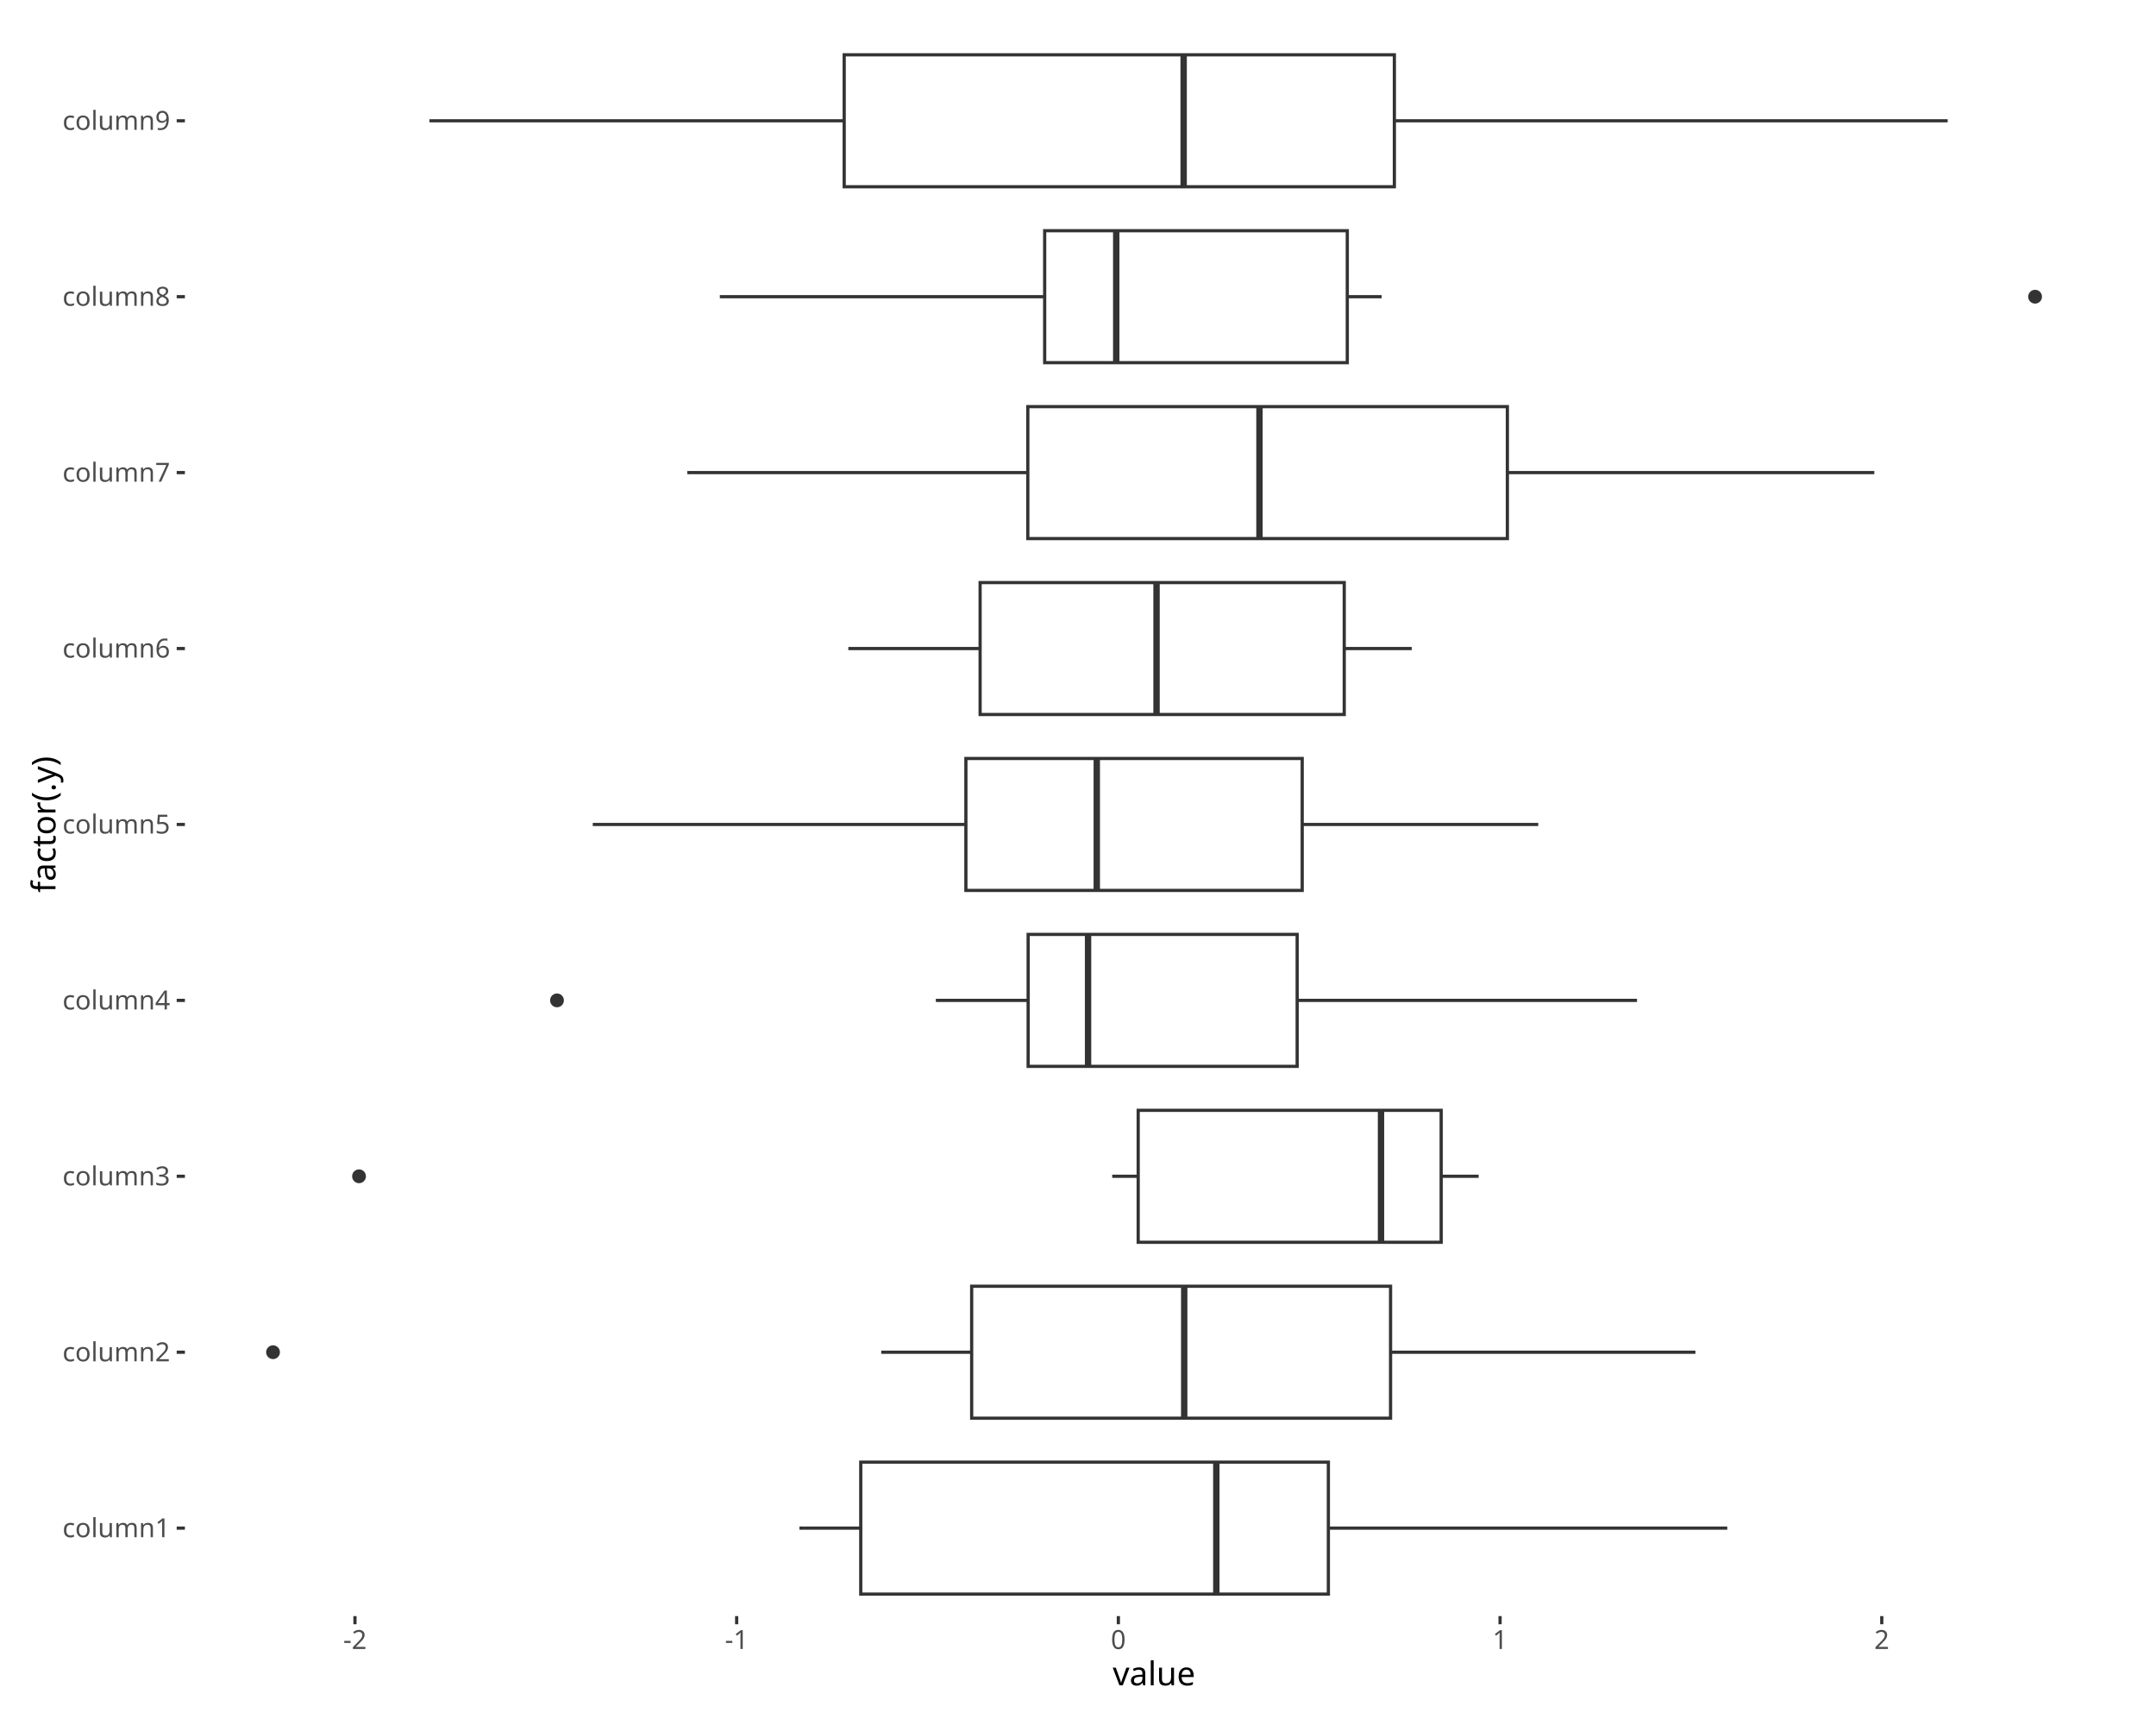
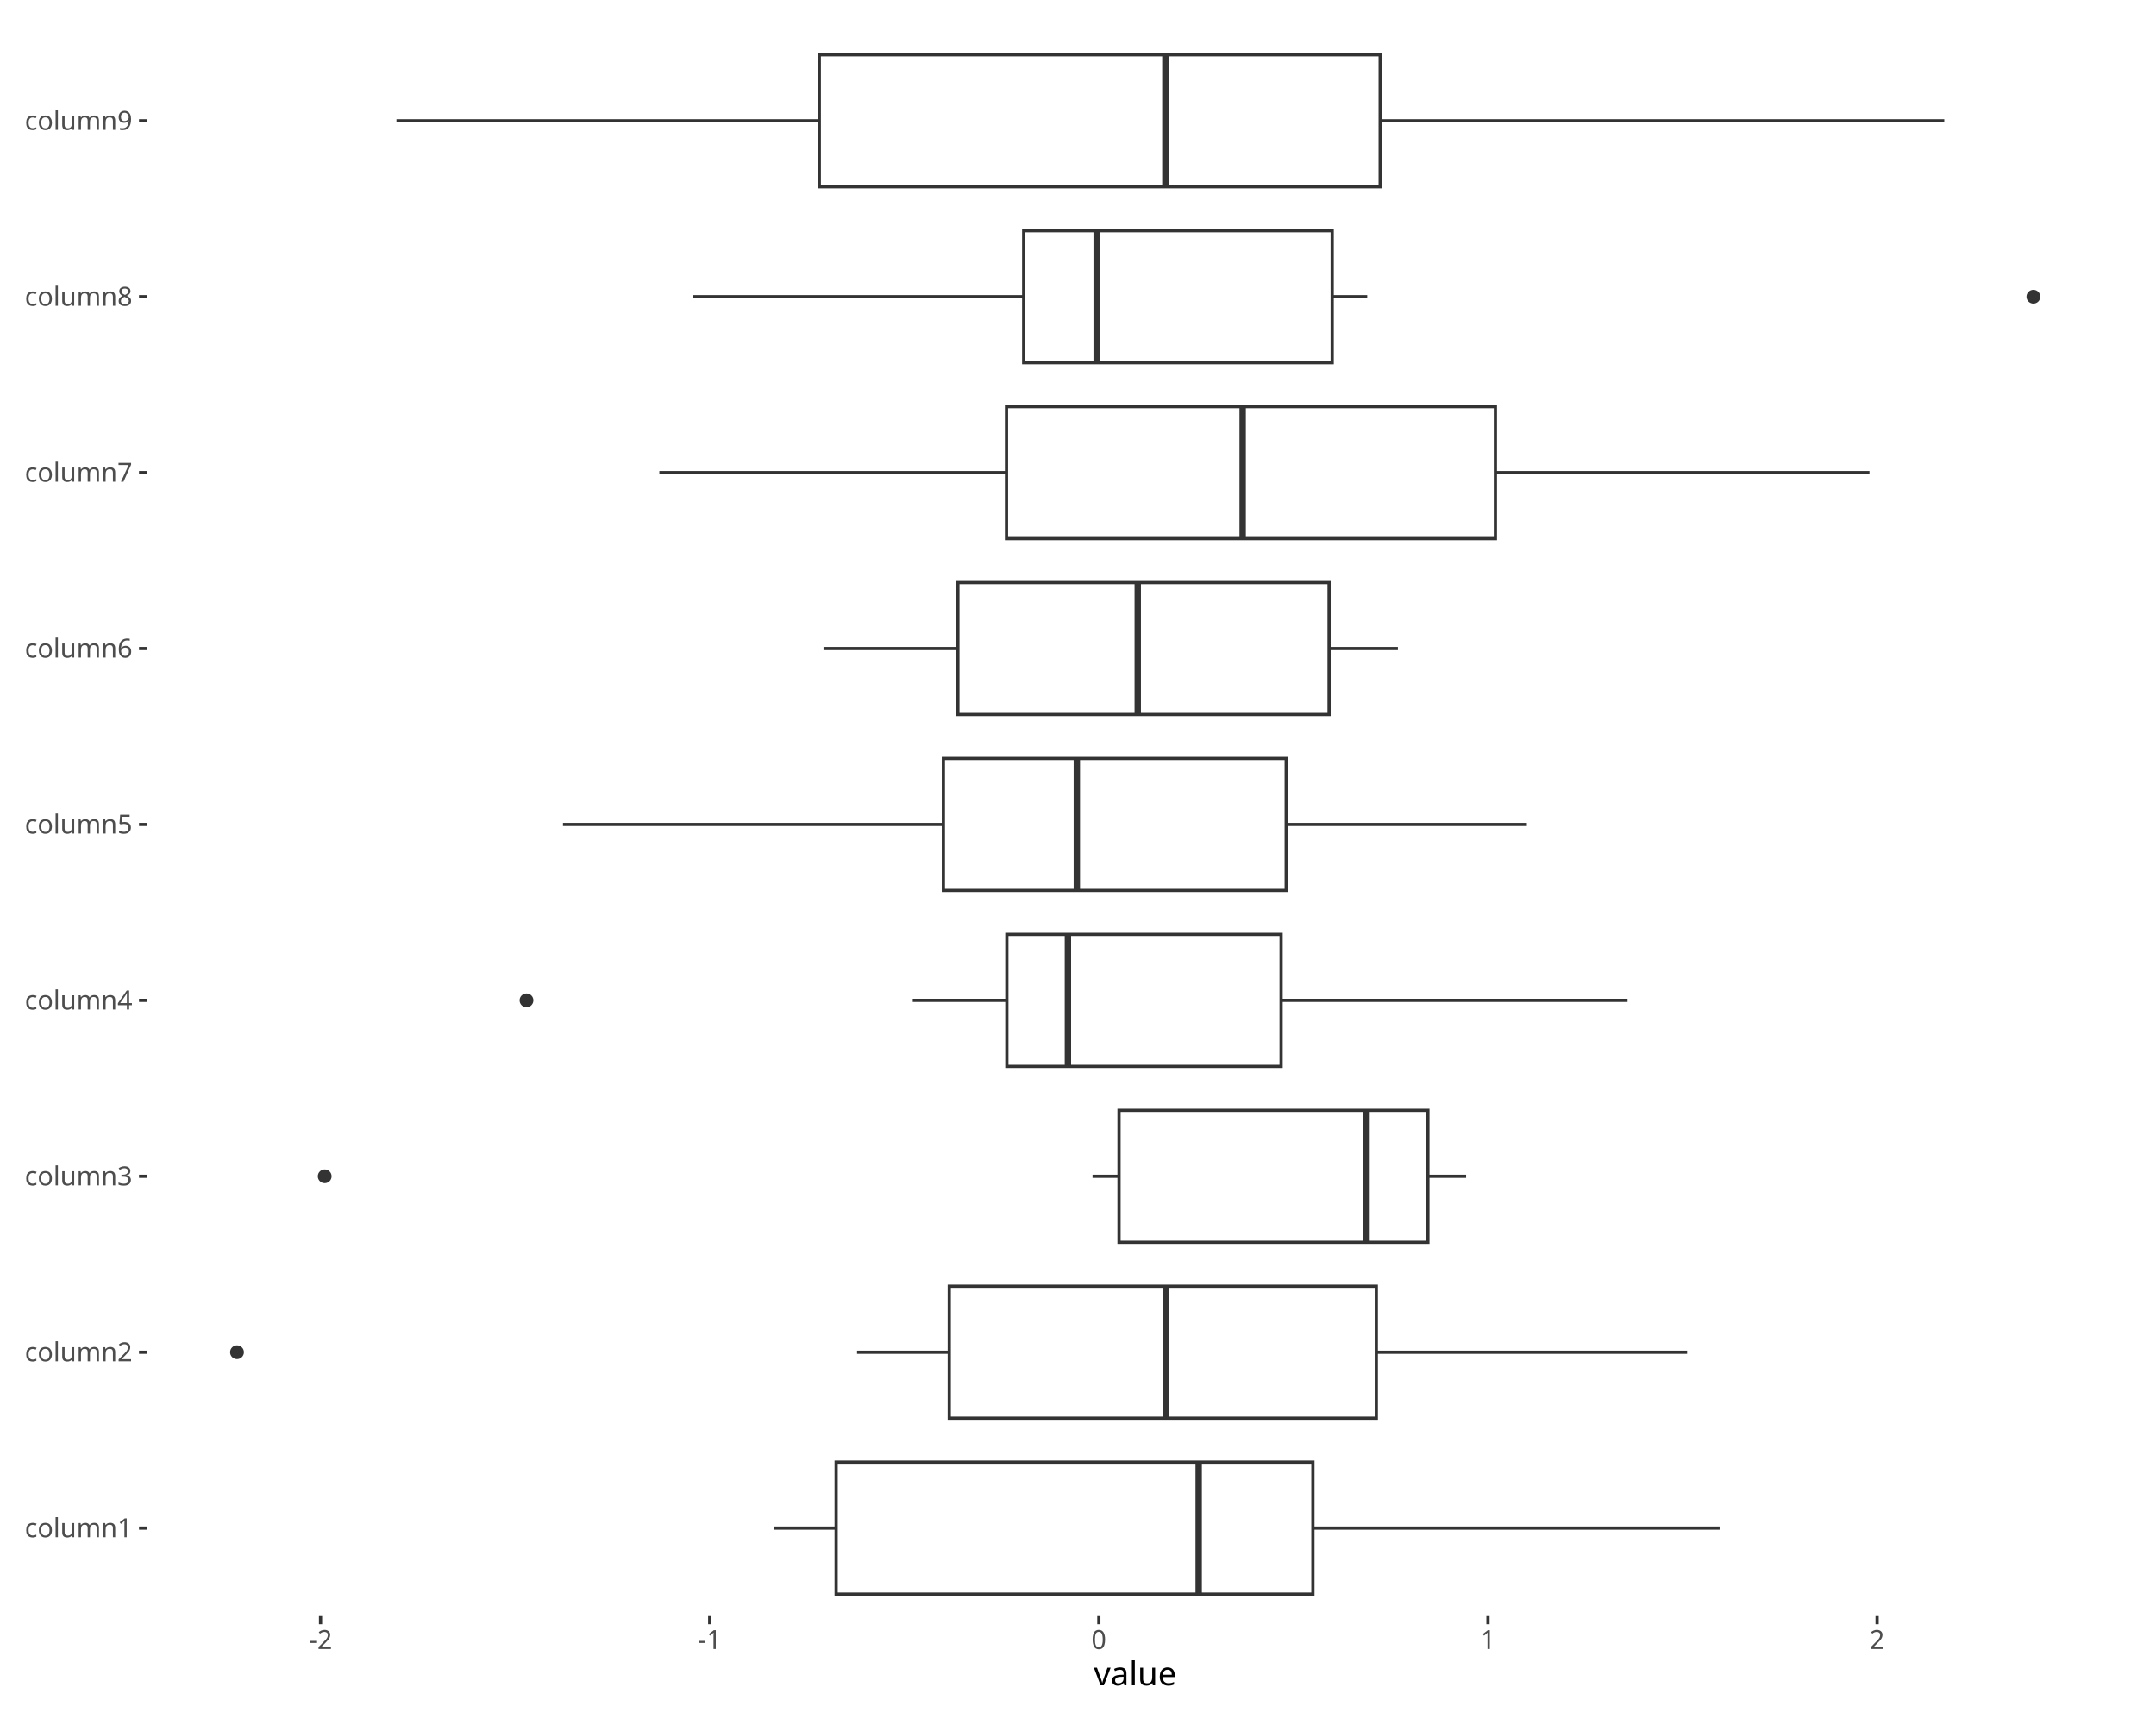
<svg xmlns="http://www.w3.org/2000/svg" class="svglite" data-engine-version="2.0" width="720.00pt" height="576.00pt" viewBox="0 0 720.00 576.00">
  <defs>
    <style type="text/css">
    .svglite line, .svglite polyline, .svglite polygon, .svglite path, .svglite rect, .svglite circle {
      fill: none;
      stroke: #000000;
      stroke-linecap: round;
      stroke-linejoin: round;
      stroke-miterlimit: 10.00;
    }
  </style>
  </defs>
  <rect width="100%" height="100%" style="stroke: none; fill: #FFFFFF;" />
  <defs>
    <clipPath id="cpMC4wMHw3MjAuMDB8MC4wMHw1NzYuMDA=">
      <rect x="0.00" y="0.00" width="720.00" height="576.00" />
    </clipPath>
  </defs>
  <g clip-path="url(#cpMC4wMHw3MjAuMDB8MC4wMHw1NzYuMDA=)">
</g>
  <defs>
-     <clipPath id="cpNjEuNzV8NzA5LjA0fDEwLjk2fDUzOS42Mw==">
-       <rect x="61.75" y="10.96" width="647.29" height="528.67" />
+     <clipPath id="cpNDkuMTZ8NzA5LjA0fDEwLjk2fDUzOS42Mw==">
+       <rect x="49.16" y="10.96" width="659.88" height="528.67" />
    </clipPath>
  </defs>
-   <g clip-path="url(#cpNjEuNzV8NzA5LjA0fDEwLjk2fDUzOS42Mw==)">
+   <g clip-path="url(#cpNDkuMTZ8NzA5LjA0fDEwLjk2fDUzOS42Mw==)">
</g>
  <g clip-path="url(#cpMC4wMHw3MjAuMDB8MC4wMHw1NzYuMDA=)">
</g>
  <defs>
    <clipPath id="cpNS40OHw3MTQuNTJ8NS40OHw1NzAuNTI=">
      <rect x="5.48" y="5.48" width="709.04" height="565.04" />
    </clipPath>
  </defs>
  <g clip-path="url(#cpNS40OHw3MTQuNTJ8NS40OHw1NzAuNTI=)">
</g>
  <g clip-path="url(#cpMC4wMHw3MjAuMDB8MC4wMHw1NzYuMDA=)">
</g>
  <g clip-path="url(#cpNS40OHw3MTQuNTJ8NS40OHw1NzAuNTI=)">
</g>
-   <g clip-path="url(#cpNjEuNzV8NzA5LjA0fDEwLjk2fDUzOS42Mw==)">
-     <rect x="61.75" y="10.96" width="647.29" height="528.67" style="stroke-width: 1.07; stroke: none; fill: #FFFFFF;" />
-     <line x1="443.61" y1="510.26" x2="576.83" y2="510.26" style="stroke-width: 1.07; stroke: #333333; stroke-linecap: butt;" />
-     <line x1="287.45" y1="510.26" x2="266.97" y2="510.26" style="stroke-width: 1.07; stroke: #333333; stroke-linecap: butt;" />
-     <polygon points="443.61,532.29 287.45,532.29 287.45,488.23 443.61,488.23 443.61,532.29 " style="stroke-width: 1.07; stroke: #333333; stroke-linecap: butt; stroke-linejoin: miter; fill: #FFFFFF;" />
-     <line x1="406.19" y1="532.29" x2="406.19" y2="488.23" style="stroke-width: 2.13; stroke: #333333; stroke-linecap: butt; stroke-linejoin: miter;" />
-     <circle cx="91.18" cy="451.52" r="1.95" style="stroke-width: 0.71; stroke: #333333; fill: #333333;" />
-     <line x1="464.38" y1="451.52" x2="566.19" y2="451.52" style="stroke-width: 1.07; stroke: #333333; stroke-linecap: butt;" />
-     <line x1="324.49" y1="451.52" x2="294.29" y2="451.52" style="stroke-width: 1.07; stroke: #333333; stroke-linecap: butt;" />
-     <polygon points="464.38,473.55 324.49,473.55 324.49,429.49 464.38,429.49 464.38,473.55 " style="stroke-width: 1.07; stroke: #333333; stroke-linecap: butt; stroke-linejoin: miter; fill: #FFFFFF;" />
-     <line x1="395.47" y1="473.55" x2="395.47" y2="429.49" style="stroke-width: 2.13; stroke: #333333; stroke-linecap: butt; stroke-linejoin: miter;" />
-     <circle cx="119.90" cy="392.78" r="1.95" style="stroke-width: 0.71; stroke: #333333; fill: #333333;" />
-     <line x1="481.28" y1="392.78" x2="493.80" y2="392.78" style="stroke-width: 1.07; stroke: #333333; stroke-linecap: butt;" />
-     <line x1="380.10" y1="392.78" x2="371.42" y2="392.78" style="stroke-width: 1.07; stroke: #333333; stroke-linecap: butt;" />
-     <polygon points="481.28,414.81 380.10,414.81 380.10,370.75 481.28,370.75 481.28,414.81 " style="stroke-width: 1.07; stroke: #333333; stroke-linecap: butt; stroke-linejoin: miter; fill: #FFFFFF;" />
-     <line x1="461.19" y1="414.81" x2="461.19" y2="370.75" style="stroke-width: 2.13; stroke: #333333; stroke-linecap: butt; stroke-linejoin: miter;" />
-     <circle cx="186.01" cy="334.04" r="1.95" style="stroke-width: 0.71; stroke: #333333; fill: #333333;" />
-     <line x1="433.19" y1="334.04" x2="546.68" y2="334.04" style="stroke-width: 1.07; stroke: #333333; stroke-linecap: butt;" />
-     <line x1="343.35" y1="334.04" x2="312.53" y2="334.04" style="stroke-width: 1.07; stroke: #333333; stroke-linecap: butt;" />
-     <polygon points="433.19,356.07 343.35,356.07 343.35,312.01 433.19,312.01 433.19,356.07 " style="stroke-width: 1.07; stroke: #333333; stroke-linecap: butt; stroke-linejoin: miter; fill: #FFFFFF;" />
-     <line x1="363.36" y1="356.07" x2="363.36" y2="312.01" style="stroke-width: 2.13; stroke: #333333; stroke-linecap: butt; stroke-linejoin: miter;" />
-     <line x1="434.87" y1="275.30" x2="513.70" y2="275.30" style="stroke-width: 1.07; stroke: #333333; stroke-linecap: butt;" />
-     <line x1="322.56" y1="275.30" x2="197.95" y2="275.30" style="stroke-width: 1.07; stroke: #333333; stroke-linecap: butt;" />
-     <polygon points="434.87,297.32 322.56,297.32 322.56,253.27 434.87,253.27 434.87,297.32 " style="stroke-width: 1.07; stroke: #333333; stroke-linecap: butt; stroke-linejoin: miter; fill: #FFFFFF;" />
-     <line x1="366.27" y1="297.32" x2="366.27" y2="253.27" style="stroke-width: 2.13; stroke: #333333; stroke-linecap: butt; stroke-linejoin: miter;" />
-     <line x1="448.91" y1="216.55" x2="471.45" y2="216.55" style="stroke-width: 1.07; stroke: #333333; stroke-linecap: butt;" />
-     <line x1="327.31" y1="216.55" x2="283.30" y2="216.55" style="stroke-width: 1.07; stroke: #333333; stroke-linecap: butt;" />
-     <polygon points="448.91,238.58 327.31,238.58 327.31,194.53 448.91,194.53 448.91,238.58 " style="stroke-width: 1.07; stroke: #333333; stroke-linecap: butt; stroke-linejoin: miter; fill: #FFFFFF;" />
-     <line x1="386.23" y1="238.58" x2="386.23" y2="194.53" style="stroke-width: 2.13; stroke: #333333; stroke-linecap: butt; stroke-linejoin: miter;" />
-     <line x1="503.39" y1="157.81" x2="625.93" y2="157.81" style="stroke-width: 1.07; stroke: #333333; stroke-linecap: butt;" />
-     <line x1="343.24" y1="157.81" x2="229.52" y2="157.81" style="stroke-width: 1.07; stroke: #333333; stroke-linecap: butt;" />
-     <polygon points="503.39,179.84 343.24,179.84 343.24,135.78 503.39,135.78 503.39,179.84 " style="stroke-width: 1.07; stroke: #333333; stroke-linecap: butt; stroke-linejoin: miter; fill: #FFFFFF;" />
-     <line x1="420.60" y1="179.84" x2="420.60" y2="135.78" style="stroke-width: 2.13; stroke: #333333; stroke-linecap: butt; stroke-linejoin: miter;" />
-     <circle cx="679.62" cy="99.07" r="1.95" style="stroke-width: 0.71; stroke: #333333; fill: #333333;" />
-     <line x1="449.93" y1="99.07" x2="461.41" y2="99.07" style="stroke-width: 1.07; stroke: #333333; stroke-linecap: butt;" />
-     <line x1="348.87" y1="99.07" x2="240.39" y2="99.07" style="stroke-width: 1.07; stroke: #333333; stroke-linecap: butt;" />
-     <polygon points="449.93,121.10 348.87,121.10 348.87,77.04 449.93,77.04 449.93,121.10 " style="stroke-width: 1.07; stroke: #333333; stroke-linecap: butt; stroke-linejoin: miter; fill: #FFFFFF;" />
-     <line x1="372.77" y1="121.10" x2="372.77" y2="77.04" style="stroke-width: 2.13; stroke: #333333; stroke-linecap: butt; stroke-linejoin: miter;" />
-     <line x1="465.65" y1="40.33" x2="650.43" y2="40.33" style="stroke-width: 1.07; stroke: #333333; stroke-linecap: butt;" />
-     <line x1="281.92" y1="40.33" x2="143.41" y2="40.33" style="stroke-width: 1.07; stroke: #333333; stroke-linecap: butt;" />
-     <polygon points="465.65,62.36 281.92,62.36 281.92,18.30 465.65,18.30 465.65,62.36 " style="stroke-width: 1.07; stroke: #333333; stroke-linecap: butt; stroke-linejoin: miter; fill: #FFFFFF;" />
-     <line x1="395.28" y1="62.36" x2="395.28" y2="18.30" style="stroke-width: 2.13; stroke: #333333; stroke-linecap: butt; stroke-linejoin: miter;" />
-   </g>
-   <g clip-path="url(#cpNS40OHw3MTQuNTJ8NS40OHw1NzAuNTI=)">
- </g>
-   <g clip-path="url(#cpMC4wMHw3MjAuMDB8MC4wMHw1NzYuMDA=)">
- </g>
-   <g clip-path="url(#cpNS40OHw3MTQuNTJ8NS40OHw1NzAuNTI=)">
- </g>
-   <g clip-path="url(#cpMC4wMHw3MjAuMDB8MC4wMHw1NzYuMDA=)">
- </g>
-   <g clip-path="url(#cpNS40OHw3MTQuNTJ8NS40OHw1NzAuNTI=)">
- </g>
-   <g clip-path="url(#cpMC4wMHw3MjAuMDB8MC4wMHw1NzYuMDA=)">
- </g>
-   <g clip-path="url(#cpNS40OHw3MTQuNTJ8NS40OHw1NzAuNTI=)">
- </g>
-   <g clip-path="url(#cpMC4wMHw3MjAuMDB8MC4wMHw1NzYuMDA=)">
- </g>
-   <g clip-path="url(#cpNS40OHw3MTQuNTJ8NS40OHw1NzAuNTI=)">
- </g>
-   <g clip-path="url(#cpMC4wMHw3MjAuMDB8MC4wMHw1NzYuMDA=)">
- </g>
-   <g clip-path="url(#cpNS40OHw3MTQuNTJ8NS40OHw1NzAuNTI=)">
- </g>
-   <g clip-path="url(#cpMC4wMHw3MjAuMDB8MC4wMHw1NzYuMDA=)">
- </g>
-   <g clip-path="url(#cpNS40OHw3MTQuNTJ8NS40OHw1NzAuNTI=)">
- </g>
-   <g clip-path="url(#cpMC4wMHw3MjAuMDB8MC4wMHw1NzYuMDA=)">
-     <polyline points="118.54,542.37 118.54,539.63 " style="stroke-width: 1.07; stroke: #333333; stroke-linecap: butt;" />
-     <polyline points="246.01,542.37 246.01,539.63 " style="stroke-width: 1.07; stroke: #333333; stroke-linecap: butt;" />
-     <polyline points="373.48,542.37 373.48,539.63 " style="stroke-width: 1.07; stroke: #333333; stroke-linecap: butt;" />
-     <polyline points="500.95,542.37 500.95,539.63 " style="stroke-width: 1.07; stroke: #333333; stroke-linecap: butt;" />
-     <polyline points="628.42,542.37 628.42,539.63 " style="stroke-width: 1.07; stroke: #333333; stroke-linecap: butt;" />
-     <text x="118.54" y="550.62" text-anchor="middle" style="font-size: 8.80px; fill: #4D4D4D; font-family: sans;" textLength="7.82px" lengthAdjust="spacingAndGlyphs">-2</text>
-     <text x="246.01" y="550.62" text-anchor="middle" style="font-size: 8.80px; fill: #4D4D4D; font-family: sans;" textLength="7.82px" lengthAdjust="spacingAndGlyphs">-1</text>
-     <text x="373.48" y="550.62" text-anchor="middle" style="font-size: 8.80px; fill: #4D4D4D; font-family: sans;" textLength="4.89px" lengthAdjust="spacingAndGlyphs">0</text>
-     <text x="500.95" y="550.62" text-anchor="middle" style="font-size: 8.80px; fill: #4D4D4D; font-family: sans;" textLength="4.89px" lengthAdjust="spacingAndGlyphs">1</text>
-     <text x="628.42" y="550.62" text-anchor="middle" style="font-size: 8.80px; fill: #4D4D4D; font-family: sans;" textLength="4.89px" lengthAdjust="spacingAndGlyphs">2</text>
-   </g>
-   <g clip-path="url(#cpNS40OHw3MTQuNTJ8NS40OHw1NzAuNTI=)">
- </g>
-   <g clip-path="url(#cpMC4wMHw3MjAuMDB8MC4wMHw1NzYuMDA=)">
-     <text x="385.40" y="562.76" text-anchor="middle" style="font-size: 11.00px; font-family: sans;" textLength="26.30px" lengthAdjust="spacingAndGlyphs">value</text>
-   </g>
-   <g clip-path="url(#cpNS40OHw3MTQuNTJ8NS40OHw1NzAuNTI=)">
- </g>
-   <g clip-path="url(#cpMC4wMHw3MjAuMDB8MC4wMHw1NzYuMDA=)">
-     <text x="56.82" y="513.29" text-anchor="end" style="font-size: 8.80px; fill: #4D4D4D; font-family: sans;" textLength="33.27px" lengthAdjust="spacingAndGlyphs">column1</text>
-     <text x="56.82" y="454.55" text-anchor="end" style="font-size: 8.80px; fill: #4D4D4D; font-family: sans;" textLength="33.27px" lengthAdjust="spacingAndGlyphs">column2</text>
-     <text x="56.82" y="395.81" text-anchor="end" style="font-size: 8.80px; fill: #4D4D4D; font-family: sans;" textLength="33.27px" lengthAdjust="spacingAndGlyphs">column3</text>
-     <text x="56.82" y="337.07" text-anchor="end" style="font-size: 8.80px; fill: #4D4D4D; font-family: sans;" textLength="33.27px" lengthAdjust="spacingAndGlyphs">column4</text>
-     <text x="56.82" y="278.32" text-anchor="end" style="font-size: 8.80px; fill: #4D4D4D; font-family: sans;" textLength="33.27px" lengthAdjust="spacingAndGlyphs">column5</text>
-     <text x="56.82" y="219.58" text-anchor="end" style="font-size: 8.80px; fill: #4D4D4D; font-family: sans;" textLength="33.27px" lengthAdjust="spacingAndGlyphs">column6</text>
-     <text x="56.82" y="160.84" text-anchor="end" style="font-size: 8.80px; fill: #4D4D4D; font-family: sans;" textLength="33.27px" lengthAdjust="spacingAndGlyphs">column7</text>
-     <text x="56.82" y="102.10" text-anchor="end" style="font-size: 8.80px; fill: #4D4D4D; font-family: sans;" textLength="33.27px" lengthAdjust="spacingAndGlyphs">column8</text>
-     <text x="56.82" y="43.36" text-anchor="end" style="font-size: 8.80px; fill: #4D4D4D; font-family: sans;" textLength="33.27px" lengthAdjust="spacingAndGlyphs">column9</text>
-     <polyline points="59.01,510.26 61.75,510.26 " style="stroke-width: 1.07; stroke: #333333; stroke-linecap: butt;" />
-     <polyline points="59.01,451.52 61.75,451.52 " style="stroke-width: 1.07; stroke: #333333; stroke-linecap: butt;" />
-     <polyline points="59.01,392.78 61.75,392.78 " style="stroke-width: 1.07; stroke: #333333; stroke-linecap: butt;" />
-     <polyline points="59.01,334.04 61.75,334.04 " style="stroke-width: 1.07; stroke: #333333; stroke-linecap: butt;" />
-     <polyline points="59.01,275.30 61.75,275.30 " style="stroke-width: 1.07; stroke: #333333; stroke-linecap: butt;" />
-     <polyline points="59.01,216.55 61.75,216.55 " style="stroke-width: 1.07; stroke: #333333; stroke-linecap: butt;" />
-     <polyline points="59.01,157.81 61.75,157.81 " style="stroke-width: 1.07; stroke: #333333; stroke-linecap: butt;" />
-     <polyline points="59.01,99.07 61.75,99.07 " style="stroke-width: 1.07; stroke: #333333; stroke-linecap: butt;" />
-     <polyline points="59.01,40.33 61.75,40.33 " style="stroke-width: 1.07; stroke: #333333; stroke-linecap: butt;" />
-   </g>
-   <g clip-path="url(#cpNS40OHw3MTQuNTJ8NS40OHw1NzAuNTI=)">
- </g>
-   <g clip-path="url(#cpMC4wMHw3MjAuMDB8MC4wMHw1NzYuMDA=)">
-     <text transform="translate(18.53,275.30) rotate(-90)" text-anchor="middle" style="font-size: 11.00px; font-family: sans;" textLength="43.40px" lengthAdjust="spacingAndGlyphs">factor(.y)</text>
-   </g>
-   <g clip-path="url(#cpNS40OHw3MTQuNTJ8NS40OHw1NzAuNTI=)">
- </g>
-   <g clip-path="url(#cpMC4wMHw3MjAuMDB8MC4wMHw1NzYuMDA=)">
- </g>
-   <g clip-path="url(#cpNS40OHw3MTQuNTJ8NS40OHw1NzAuNTI=)">
- </g>
-   <g clip-path="url(#cpMC4wMHw3MjAuMDB8MC4wMHw1NzYuMDA=)">
- </g>
-   <g clip-path="url(#cpNS40OHw3MTQuNTJ8NS40OHw1NzAuNTI=)">
- </g>
-   <g clip-path="url(#cpMC4wMHw3MjAuMDB8MC4wMHw1NzYuMDA=)">
- </g>
-   <g clip-path="url(#cpNS40OHw3MTQuNTJ8NS40OHw1NzAuNTI=)">
- </g>
-   <g clip-path="url(#cpMC4wMHw3MjAuMDB8MC4wMHw1NzYuMDA=)">
- </g>
-   <g clip-path="url(#cpNS40OHw3MTQuNTJ8NS40OHw1NzAuNTI=)">
- </g>
-   <g clip-path="url(#cpMC4wMHw3MjAuMDB8MC4wMHw1NzYuMDA=)">
- </g>
-   <g clip-path="url(#cpNS40OHw3MTQuNTJ8NS40OHw1NzAuNTI=)">
- </g>
-   <g clip-path="url(#cpMC4wMHw3MjAuMDB8MC4wMHw1NzYuMDA=)">
- </g>
-   <g clip-path="url(#cpNS40OHw3MTQuNTJ8NS40OHw1NzAuNTI=)">
- </g>
-   <g clip-path="url(#cpMC4wMHw3MjAuMDB8MC4wMHw1NzYuMDA=)">
- </g>
-   <g clip-path="url(#cpNS40OHw3MTQuNTJ8NS40OHw1NzAuNTI=)">
- </g>
-   <g clip-path="url(#cpMC4wMHw3MjAuMDB8MC4wMHw1NzYuMDA=)">
- </g>
-   <g clip-path="url(#cpNS40OHw3MTQuNTJ8NS40OHw1NzAuNTI=)">
- </g>
-   <g clip-path="url(#cpMC4wMHw3MjAuMDB8MC4wMHw1NzYuMDA=)">
- </g>
-   <g clip-path="url(#cpNS40OHw3MTQuNTJ8NS40OHw1NzAuNTI=)">
- </g>
-   <g clip-path="url(#cpMC4wMHw3MjAuMDB8MC4wMHw1NzYuMDA=)">
- </g>
-   <g clip-path="url(#cpNS40OHw3MTQuNTJ8NS40OHw1NzAuNTI=)">
- </g>
-   <g clip-path="url(#cpMC4wMHw3MjAuMDB8MC4wMHw1NzYuMDA=)">
- </g>
-   <g clip-path="url(#cpNjEuNzV8NzA5LjA0fDEwLjk2fDUzOS42Mw==)">
+   <g clip-path="url(#cpNDkuMTZ8NzA5LjA0fDEwLjk2fDUzOS42Mw==)">
+     <rect x="49.16" y="10.96" width="659.88" height="528.67" style="stroke-width: 1.07; stroke: none; fill: #FFFFFF;" />
+     <line x1="438.45" y1="510.26" x2="574.26" y2="510.26" style="stroke-width: 1.07; stroke: #333333; stroke-linecap: butt;" />
+     <line x1="279.24" y1="510.26" x2="258.37" y2="510.26" style="stroke-width: 1.07; stroke: #333333; stroke-linecap: butt;" />
+     <polygon points="438.45,532.29 279.24,532.29 279.24,488.23 438.45,488.23 438.45,532.29 " style="stroke-width: 1.07; stroke: #333333; stroke-linecap: butt; stroke-linejoin: miter; fill: #FFFFFF;" />
+     <line x1="400.30" y1="532.29" x2="400.30" y2="488.23" style="stroke-width: 2.13; stroke: #333333; stroke-linecap: butt; stroke-linejoin: miter;" />
+     <circle cx="79.15" cy="451.52" r="1.95" style="stroke-width: 0.71; stroke: #333333; fill: #333333;" />
+     <line x1="459.62" y1="451.52" x2="563.41" y2="451.52" style="stroke-width: 1.07; stroke: #333333; stroke-linecap: butt;" />
+     <line x1="317.01" y1="451.52" x2="286.22" y2="451.52" style="stroke-width: 1.07; stroke: #333333; stroke-linecap: butt;" />
+     <polygon points="459.62,473.55 317.01,473.55 317.01,429.49 459.62,429.49 459.62,473.55 " style="stroke-width: 1.07; stroke: #333333; stroke-linecap: butt; stroke-linejoin: miter; fill: #FFFFFF;" />
+     <line x1="389.37" y1="473.55" x2="389.37" y2="429.49" style="stroke-width: 2.13; stroke: #333333; stroke-linecap: butt; stroke-linejoin: miter;" />
+     <circle cx="108.44" cy="392.78" r="1.95" style="stroke-width: 0.71; stroke: #333333; fill: #333333;" />
+     <line x1="476.85" y1="392.78" x2="489.61" y2="392.78" style="stroke-width: 1.07; stroke: #333333; stroke-linecap: butt;" />
+     <line x1="373.70" y1="392.78" x2="364.85" y2="392.78" style="stroke-width: 1.07; stroke: #333333; stroke-linecap: butt;" />
+     <polygon points="476.85,414.81 373.70,414.81 373.70,370.75 476.85,370.75 476.85,414.81 " style="stroke-width: 1.07; stroke: #333333; stroke-linecap: butt; stroke-linejoin: miter; fill: #FFFFFF;" />
+     <line x1="456.36" y1="414.81" x2="456.36" y2="370.75" style="stroke-width: 2.13; stroke: #333333; stroke-linecap: butt; stroke-linejoin: miter;" />
+     <circle cx="175.83" cy="334.04" r="1.95" style="stroke-width: 0.71; stroke: #333333; fill: #333333;" />
+     <line x1="427.83" y1="334.04" x2="543.52" y2="334.04" style="stroke-width: 1.07; stroke: #333333; stroke-linecap: butt;" />
+     <line x1="336.24" y1="334.04" x2="304.82" y2="334.04" style="stroke-width: 1.07; stroke: #333333; stroke-linecap: butt;" />
+     <polygon points="427.83,356.07 336.24,356.07 336.24,312.01 427.83,312.01 427.83,356.07 " style="stroke-width: 1.07; stroke: #333333; stroke-linecap: butt; stroke-linejoin: miter; fill: #FFFFFF;" />
+     <line x1="356.63" y1="356.07" x2="356.63" y2="312.01" style="stroke-width: 2.13; stroke: #333333; stroke-linecap: butt; stroke-linejoin: miter;" />
+     <line x1="429.53" y1="275.30" x2="509.90" y2="275.30" style="stroke-width: 1.07; stroke: #333333; stroke-linecap: butt;" />
+     <line x1="315.04" y1="275.30" x2="188.01" y2="275.30" style="stroke-width: 1.07; stroke: #333333; stroke-linecap: butt;" />
+     <polygon points="429.53,297.32 315.04,297.32 315.04,253.27 429.53,253.27 429.53,297.32 " style="stroke-width: 1.07; stroke: #333333; stroke-linecap: butt; stroke-linejoin: miter; fill: #FFFFFF;" />
+     <line x1="359.61" y1="297.32" x2="359.61" y2="253.27" style="stroke-width: 2.13; stroke: #333333; stroke-linecap: butt; stroke-linejoin: miter;" />
+     <line x1="443.85" y1="216.55" x2="466.83" y2="216.55" style="stroke-width: 1.07; stroke: #333333; stroke-linecap: butt;" />
+     <line x1="319.89" y1="216.55" x2="275.02" y2="216.55" style="stroke-width: 1.07; stroke: #333333; stroke-linecap: butt;" />
+     <polygon points="443.85,238.58 319.89,238.58 319.89,194.53 443.85,194.53 443.85,238.58 " style="stroke-width: 1.07; stroke: #333333; stroke-linecap: butt; stroke-linejoin: miter; fill: #FFFFFF;" />
+     <line x1="379.95" y1="238.58" x2="379.95" y2="194.53" style="stroke-width: 2.13; stroke: #333333; stroke-linecap: butt; stroke-linejoin: miter;" />
+     <line x1="499.39" y1="157.81" x2="624.31" y2="157.81" style="stroke-width: 1.07; stroke: #333333; stroke-linecap: butt;" />
+     <line x1="336.12" y1="157.81" x2="220.19" y2="157.81" style="stroke-width: 1.07; stroke: #333333; stroke-linecap: butt;" />
+     <polygon points="499.39,179.84 336.12,179.84 336.12,135.78 499.39,135.78 499.39,179.84 " style="stroke-width: 1.07; stroke: #333333; stroke-linecap: butt; stroke-linejoin: miter; fill: #FFFFFF;" />
+     <line x1="414.99" y1="179.84" x2="414.99" y2="135.78" style="stroke-width: 2.13; stroke: #333333; stroke-linecap: butt; stroke-linejoin: miter;" />
+     <circle cx="679.05" cy="99.07" r="1.95" style="stroke-width: 0.71; stroke: #333333; fill: #333333;" />
+     <line x1="444.89" y1="99.07" x2="456.59" y2="99.07" style="stroke-width: 1.07; stroke: #333333; stroke-linecap: butt;" />
+     <line x1="341.86" y1="99.07" x2="231.27" y2="99.07" style="stroke-width: 1.07; stroke: #333333; stroke-linecap: butt;" />
+     <polygon points="444.89,121.10 341.86,121.10 341.86,77.04 444.89,77.04 444.89,121.10 " style="stroke-width: 1.07; stroke: #333333; stroke-linecap: butt; stroke-linejoin: miter; fill: #FFFFFF;" />
+     <line x1="366.23" y1="121.10" x2="366.23" y2="77.04" style="stroke-width: 2.13; stroke: #333333; stroke-linecap: butt; stroke-linejoin: miter;" />
+     <line x1="460.91" y1="40.33" x2="649.29" y2="40.33" style="stroke-width: 1.07; stroke: #333333; stroke-linecap: butt;" />
+     <line x1="273.61" y1="40.33" x2="132.40" y2="40.33" style="stroke-width: 1.07; stroke: #333333; stroke-linecap: butt;" />
+     <polygon points="460.91,62.36 273.61,62.36 273.61,18.30 460.91,18.30 460.91,62.36 " style="stroke-width: 1.07; stroke: #333333; stroke-linecap: butt; stroke-linejoin: miter; fill: #FFFFFF;" />
+     <line x1="389.18" y1="62.36" x2="389.18" y2="18.30" style="stroke-width: 2.13; stroke: #333333; stroke-linecap: butt; stroke-linejoin: miter;" />
+   </g>
+   <g clip-path="url(#cpNS40OHw3MTQuNTJ8NS40OHw1NzAuNTI=)">
+ </g>
+   <g clip-path="url(#cpMC4wMHw3MjAuMDB8MC4wMHw1NzYuMDA=)">
+ </g>
+   <g clip-path="url(#cpNS40OHw3MTQuNTJ8NS40OHw1NzAuNTI=)">
+ </g>
+   <g clip-path="url(#cpMC4wMHw3MjAuMDB8MC4wMHw1NzYuMDA=)">
+ </g>
+   <g clip-path="url(#cpNS40OHw3MTQuNTJ8NS40OHw1NzAuNTI=)">
+ </g>
+   <g clip-path="url(#cpMC4wMHw3MjAuMDB8MC4wMHw1NzYuMDA=)">
+ </g>
+   <g clip-path="url(#cpNS40OHw3MTQuNTJ8NS40OHw1NzAuNTI=)">
+ </g>
+   <g clip-path="url(#cpMC4wMHw3MjAuMDB8MC4wMHw1NzYuMDA=)">
+ </g>
+   <g clip-path="url(#cpNS40OHw3MTQuNTJ8NS40OHw1NzAuNTI=)">
+ </g>
+   <g clip-path="url(#cpMC4wMHw3MjAuMDB8MC4wMHw1NzYuMDA=)">
+ </g>
+   <g clip-path="url(#cpNS40OHw3MTQuNTJ8NS40OHw1NzAuNTI=)">
+ </g>
+   <g clip-path="url(#cpMC4wMHw3MjAuMDB8MC4wMHw1NzYuMDA=)">
+ </g>
+   <g clip-path="url(#cpNS40OHw3MTQuNTJ8NS40OHw1NzAuNTI=)">
+ </g>
+   <g clip-path="url(#cpMC4wMHw3MjAuMDB8MC4wMHw1NzYuMDA=)">
+     <polyline points="107.05,542.37 107.05,539.63 " style="stroke-width: 1.07; stroke: #333333; stroke-linecap: butt;" />
+     <polyline points="237.01,542.37 237.01,539.63 " style="stroke-width: 1.07; stroke: #333333; stroke-linecap: butt;" />
+     <polyline points="366.96,542.37 366.96,539.63 " style="stroke-width: 1.07; stroke: #333333; stroke-linecap: butt;" />
+     <polyline points="496.91,542.37 496.91,539.63 " style="stroke-width: 1.07; stroke: #333333; stroke-linecap: butt;" />
+     <polyline points="626.86,542.37 626.86,539.63 " style="stroke-width: 1.07; stroke: #333333; stroke-linecap: butt;" />
+     <text x="107.05" y="550.62" text-anchor="middle" style="font-size: 8.80px; fill: #4D4D4D; font-family: sans;" textLength="7.82px" lengthAdjust="spacingAndGlyphs">-2</text>
+     <text x="237.01" y="550.62" text-anchor="middle" style="font-size: 8.80px; fill: #4D4D4D; font-family: sans;" textLength="7.82px" lengthAdjust="spacingAndGlyphs">-1</text>
+     <text x="366.96" y="550.62" text-anchor="middle" style="font-size: 8.80px; fill: #4D4D4D; font-family: sans;" textLength="4.89px" lengthAdjust="spacingAndGlyphs">0</text>
+     <text x="496.91" y="550.62" text-anchor="middle" style="font-size: 8.80px; fill: #4D4D4D; font-family: sans;" textLength="4.89px" lengthAdjust="spacingAndGlyphs">1</text>
+     <text x="626.86" y="550.62" text-anchor="middle" style="font-size: 8.80px; fill: #4D4D4D; font-family: sans;" textLength="4.89px" lengthAdjust="spacingAndGlyphs">2</text>
+   </g>
+   <g clip-path="url(#cpNS40OHw3MTQuNTJ8NS40OHw1NzAuNTI=)">
+ </g>
+   <g clip-path="url(#cpMC4wMHw3MjAuMDB8MC4wMHw1NzYuMDA=)">
+     <text x="379.10" y="562.76" text-anchor="middle" style="font-size: 11.00px; font-family: sans;" textLength="26.30px" lengthAdjust="spacingAndGlyphs">value</text>
+   </g>
+   <g clip-path="url(#cpNS40OHw3MTQuNTJ8NS40OHw1NzAuNTI=)">
+ </g>
+   <g clip-path="url(#cpMC4wMHw3MjAuMDB8MC4wMHw1NzYuMDA=)">
+     <text x="44.23" y="513.29" text-anchor="end" style="font-size: 8.80px; fill: #4D4D4D; font-family: sans;" textLength="33.27px" lengthAdjust="spacingAndGlyphs">column1</text>
+     <text x="44.23" y="454.55" text-anchor="end" style="font-size: 8.80px; fill: #4D4D4D; font-family: sans;" textLength="33.27px" lengthAdjust="spacingAndGlyphs">column2</text>
+     <text x="44.23" y="395.81" text-anchor="end" style="font-size: 8.80px; fill: #4D4D4D; font-family: sans;" textLength="33.27px" lengthAdjust="spacingAndGlyphs">column3</text>
+     <text x="44.23" y="337.07" text-anchor="end" style="font-size: 8.80px; fill: #4D4D4D; font-family: sans;" textLength="33.27px" lengthAdjust="spacingAndGlyphs">column4</text>
+     <text x="44.23" y="278.32" text-anchor="end" style="font-size: 8.80px; fill: #4D4D4D; font-family: sans;" textLength="33.27px" lengthAdjust="spacingAndGlyphs">column5</text>
+     <text x="44.23" y="219.58" text-anchor="end" style="font-size: 8.80px; fill: #4D4D4D; font-family: sans;" textLength="33.27px" lengthAdjust="spacingAndGlyphs">column6</text>
+     <text x="44.23" y="160.84" text-anchor="end" style="font-size: 8.80px; fill: #4D4D4D; font-family: sans;" textLength="33.27px" lengthAdjust="spacingAndGlyphs">column7</text>
+     <text x="44.23" y="102.10" text-anchor="end" style="font-size: 8.80px; fill: #4D4D4D; font-family: sans;" textLength="33.27px" lengthAdjust="spacingAndGlyphs">column8</text>
+     <text x="44.23" y="43.36" text-anchor="end" style="font-size: 8.80px; fill: #4D4D4D; font-family: sans;" textLength="33.27px" lengthAdjust="spacingAndGlyphs">column9</text>
+     <polyline points="46.42,510.26 49.16,510.26 " style="stroke-width: 1.07; stroke: #333333; stroke-linecap: butt;" />
+     <polyline points="46.42,451.52 49.16,451.52 " style="stroke-width: 1.07; stroke: #333333; stroke-linecap: butt;" />
+     <polyline points="46.42,392.78 49.16,392.78 " style="stroke-width: 1.07; stroke: #333333; stroke-linecap: butt;" />
+     <polyline points="46.42,334.04 49.16,334.04 " style="stroke-width: 1.07; stroke: #333333; stroke-linecap: butt;" />
+     <polyline points="46.42,275.30 49.16,275.30 " style="stroke-width: 1.07; stroke: #333333; stroke-linecap: butt;" />
+     <polyline points="46.42,216.55 49.16,216.55 " style="stroke-width: 1.07; stroke: #333333; stroke-linecap: butt;" />
+     <polyline points="46.42,157.81 49.16,157.81 " style="stroke-width: 1.07; stroke: #333333; stroke-linecap: butt;" />
+     <polyline points="46.42,99.07 49.16,99.07 " style="stroke-width: 1.07; stroke: #333333; stroke-linecap: butt;" />
+     <polyline points="46.42,40.33 49.16,40.33 " style="stroke-width: 1.07; stroke: #333333; stroke-linecap: butt;" />
+   </g>
+   <g clip-path="url(#cpNS40OHw3MTQuNTJ8NS40OHw1NzAuNTI=)">
+ </g>
+   <g clip-path="url(#cpMC4wMHw3MjAuMDB8MC4wMHw1NzYuMDA=)">
+ </g>
+   <g clip-path="url(#cpNS40OHw3MTQuNTJ8NS40OHw1NzAuNTI=)">
+ </g>
+   <g clip-path="url(#cpMC4wMHw3MjAuMDB8MC4wMHw1NzYuMDA=)">
+ </g>
+   <g clip-path="url(#cpNS40OHw3MTQuNTJ8NS40OHw1NzAuNTI=)">
+ </g>
+   <g clip-path="url(#cpMC4wMHw3MjAuMDB8MC4wMHw1NzYuMDA=)">
+ </g>
+   <g clip-path="url(#cpNS40OHw3MTQuNTJ8NS40OHw1NzAuNTI=)">
+ </g>
+   <g clip-path="url(#cpMC4wMHw3MjAuMDB8MC4wMHw1NzYuMDA=)">
+ </g>
+   <g clip-path="url(#cpNS40OHw3MTQuNTJ8NS40OHw1NzAuNTI=)">
+ </g>
+   <g clip-path="url(#cpMC4wMHw3MjAuMDB8MC4wMHw1NzYuMDA=)">
+ </g>
+   <g clip-path="url(#cpNS40OHw3MTQuNTJ8NS40OHw1NzAuNTI=)">
+ </g>
+   <g clip-path="url(#cpMC4wMHw3MjAuMDB8MC4wMHw1NzYuMDA=)">
+ </g>
+   <g clip-path="url(#cpNS40OHw3MTQuNTJ8NS40OHw1NzAuNTI=)">
+ </g>
+   <g clip-path="url(#cpMC4wMHw3MjAuMDB8MC4wMHw1NzYuMDA=)">
+ </g>
+   <g clip-path="url(#cpNS40OHw3MTQuNTJ8NS40OHw1NzAuNTI=)">
+ </g>
+   <g clip-path="url(#cpMC4wMHw3MjAuMDB8MC4wMHw1NzYuMDA=)">
+ </g>
+   <g clip-path="url(#cpNS40OHw3MTQuNTJ8NS40OHw1NzAuNTI=)">
+ </g>
+   <g clip-path="url(#cpMC4wMHw3MjAuMDB8MC4wMHw1NzYuMDA=)">
+ </g>
+   <g clip-path="url(#cpNS40OHw3MTQuNTJ8NS40OHw1NzAuNTI=)">
+ </g>
+   <g clip-path="url(#cpMC4wMHw3MjAuMDB8MC4wMHw1NzYuMDA=)">
+ </g>
+   <g clip-path="url(#cpNS40OHw3MTQuNTJ8NS40OHw1NzAuNTI=)">
+ </g>
+   <g clip-path="url(#cpMC4wMHw3MjAuMDB8MC4wMHw1NzYuMDA=)">
+ </g>
+   <g clip-path="url(#cpNS40OHw3MTQuNTJ8NS40OHw1NzAuNTI=)">
+ </g>
+   <g clip-path="url(#cpMC4wMHw3MjAuMDB8MC4wMHw1NzYuMDA=)">
+ </g>
+   <g clip-path="url(#cpNDkuMTZ8NzA5LjA0fDEwLjk2fDUzOS42Mw==)">
</g>
  <g clip-path="url(#cpMC4wMHw3MjAuMDB8MC4wMHw1NzYuMDA=)">
</g>
</svg>
